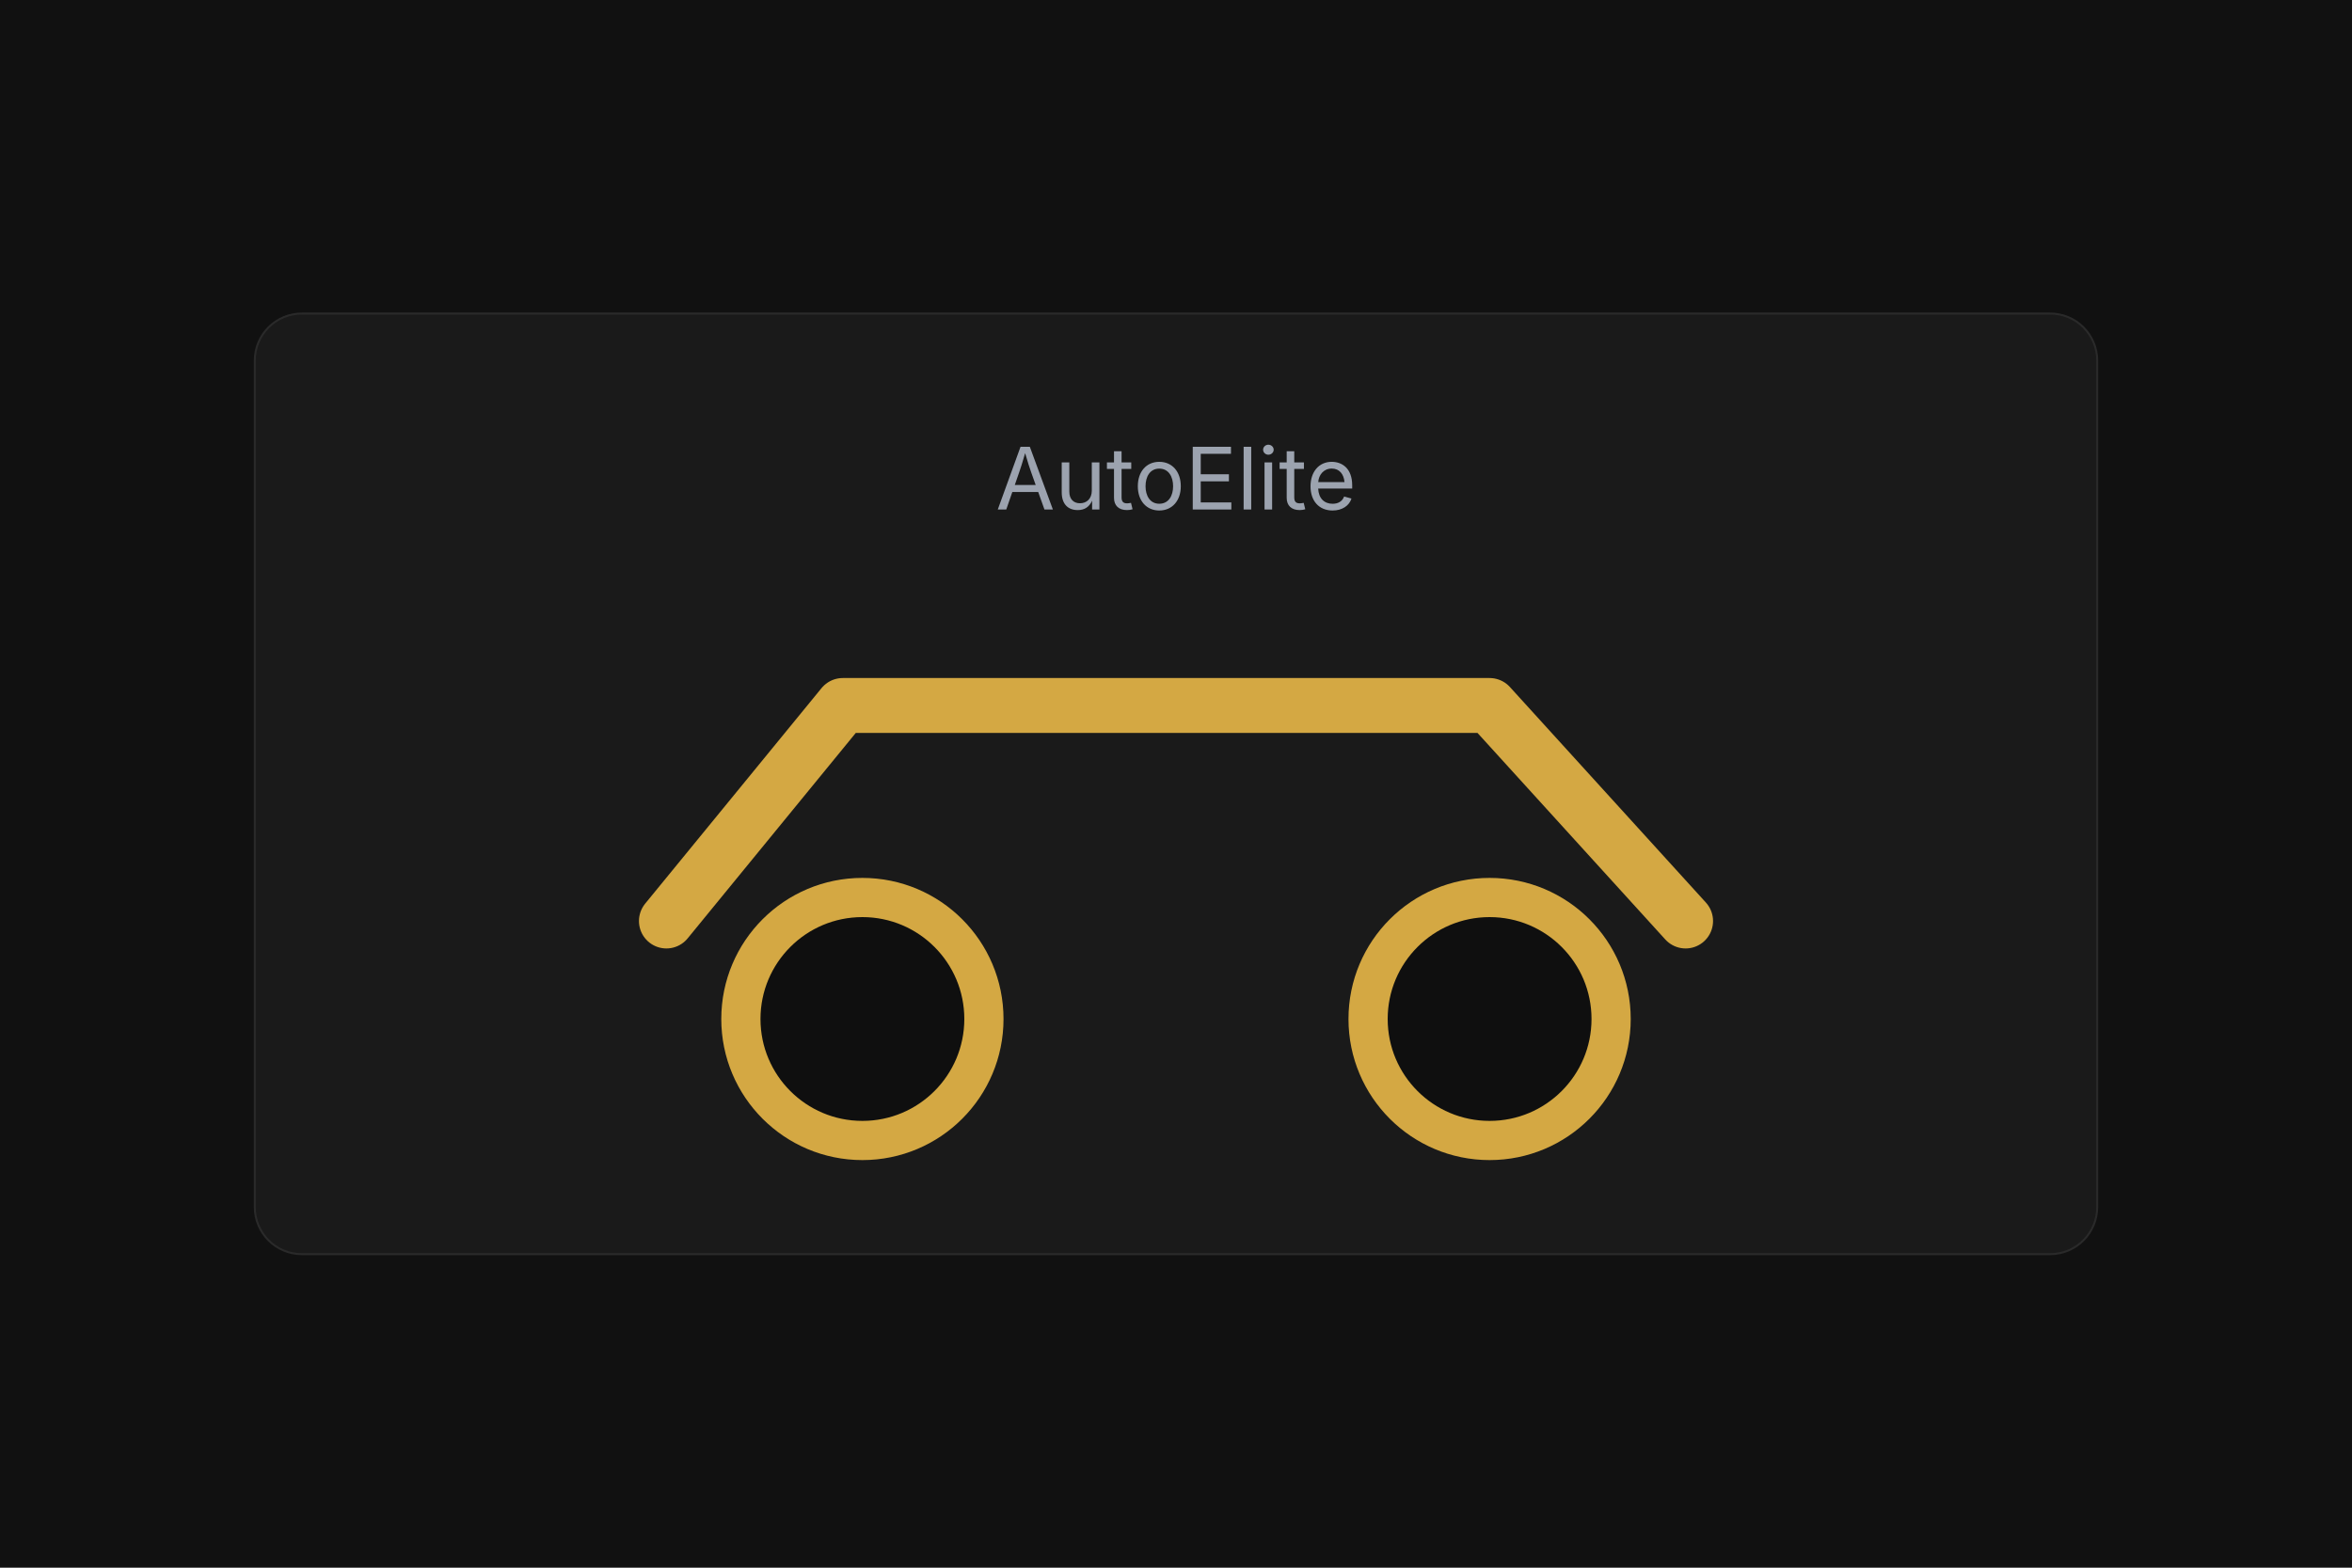
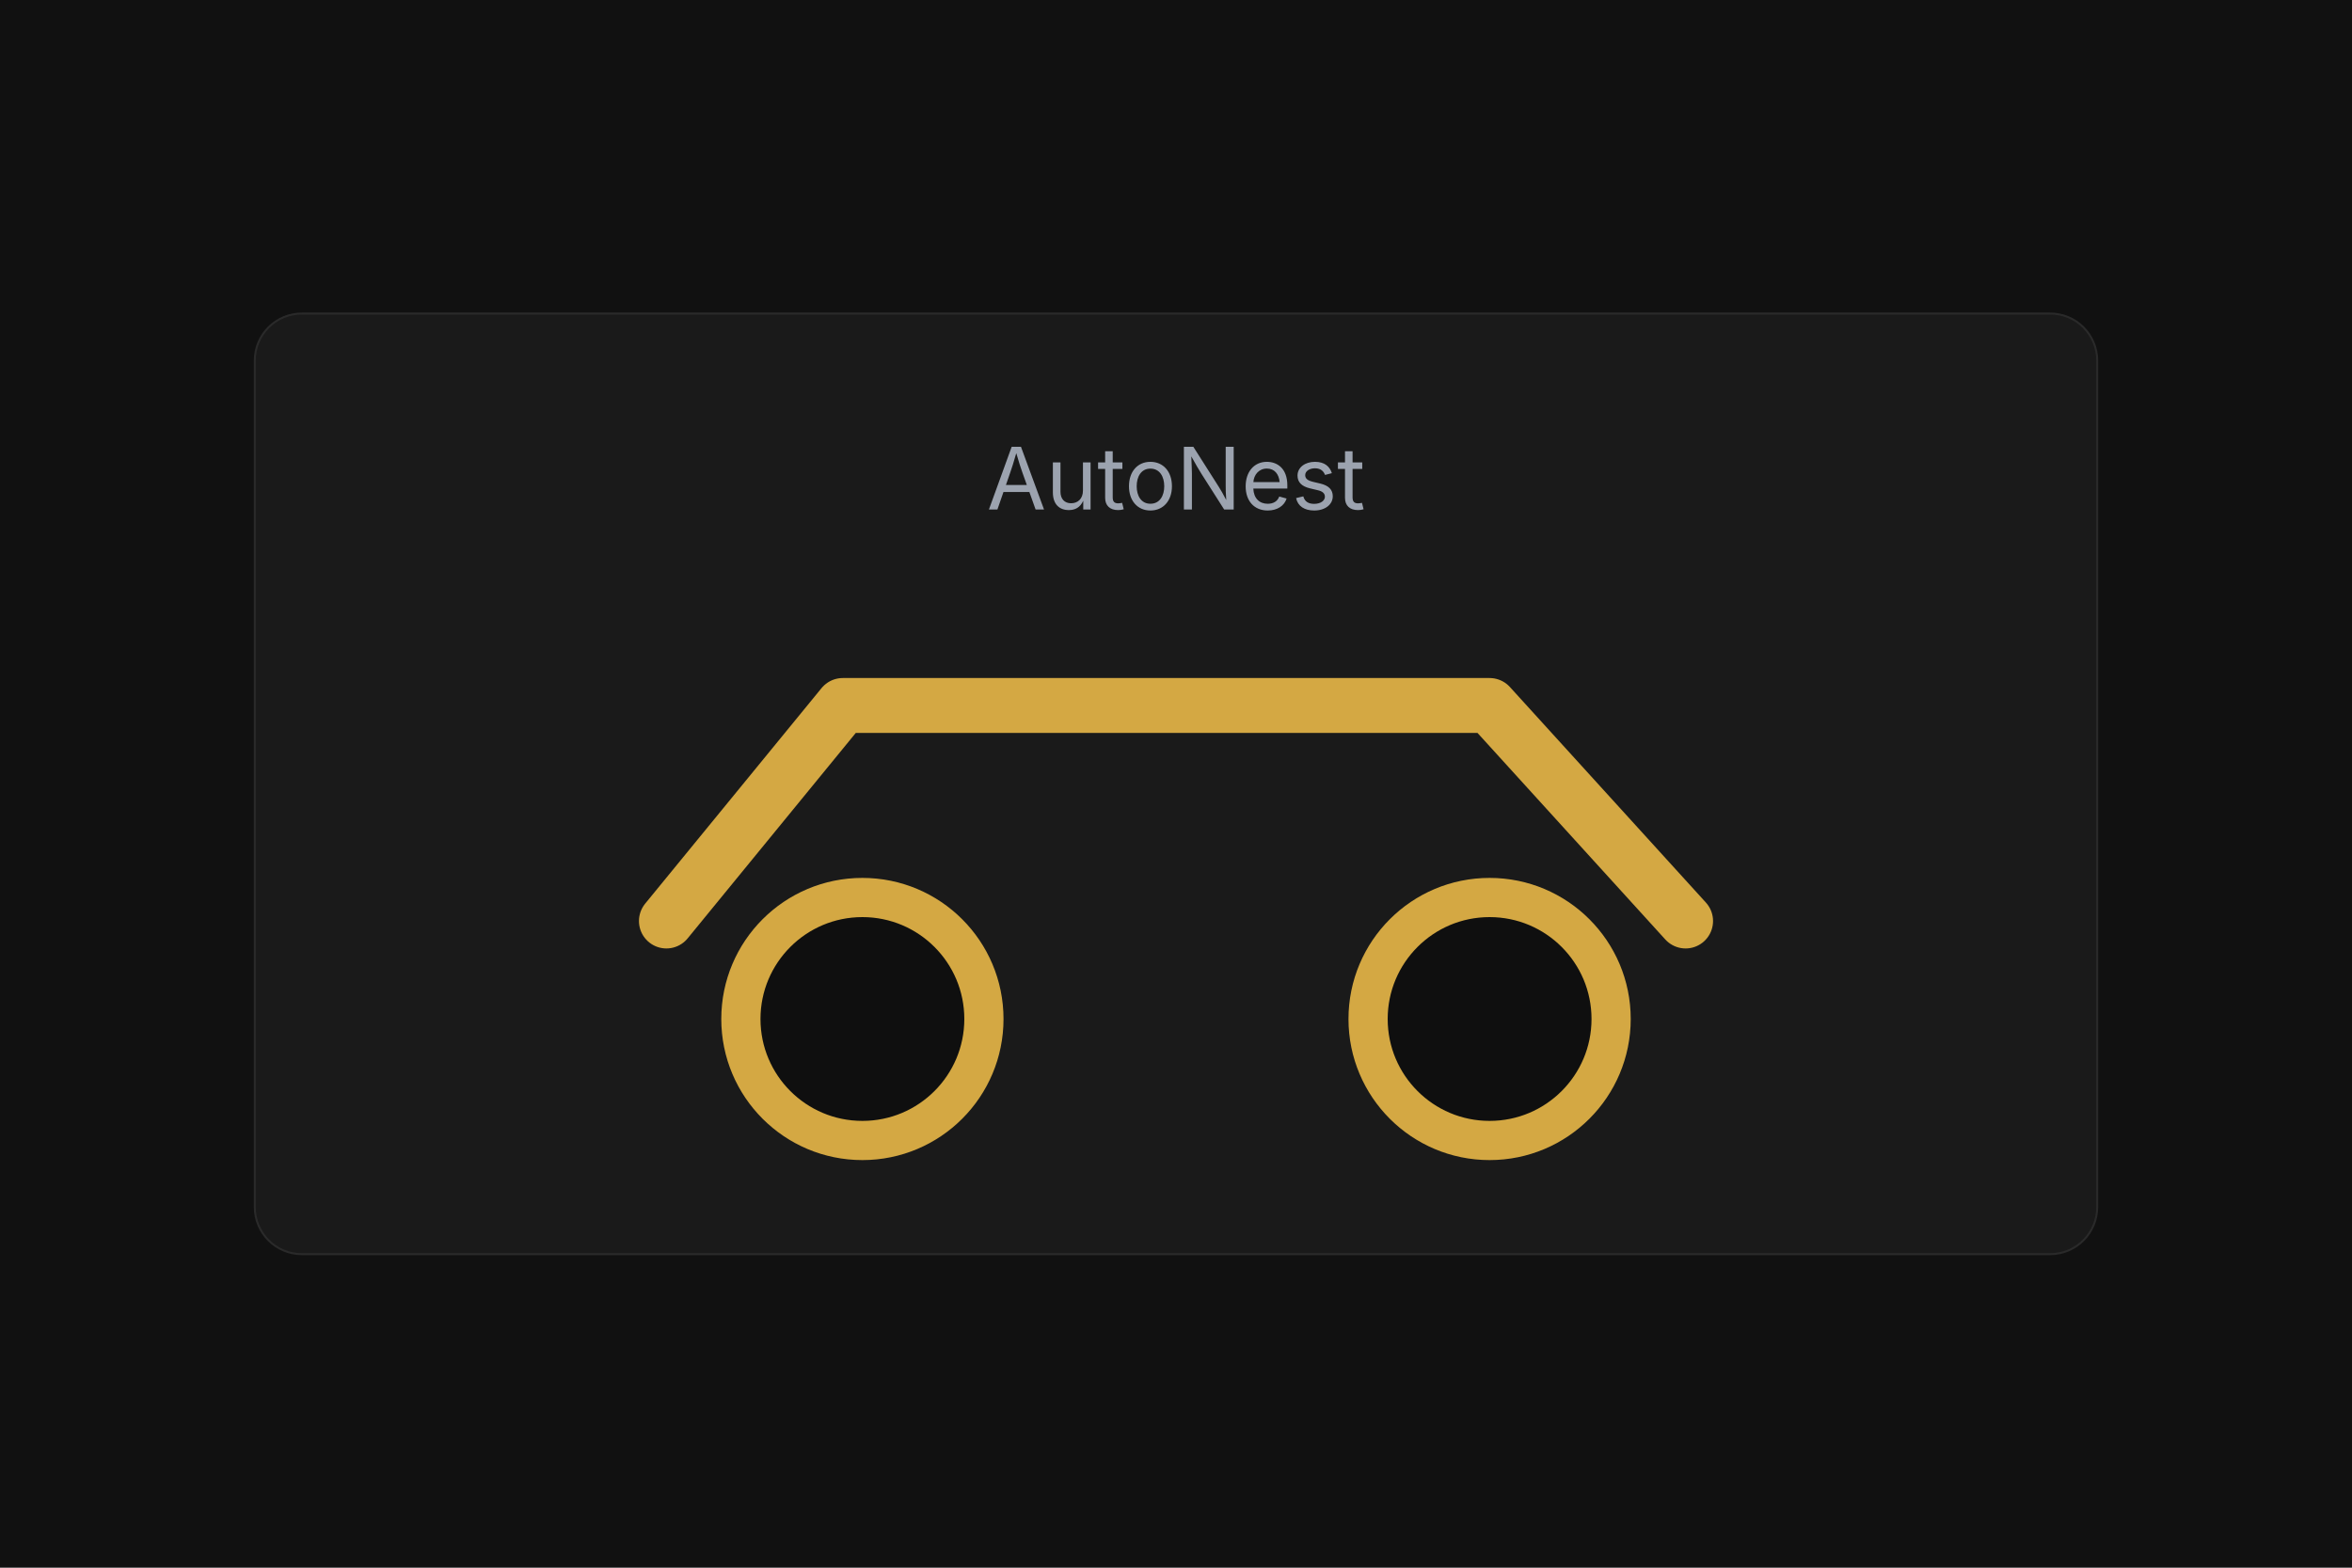
<svg xmlns="http://www.w3.org/2000/svg" width="1200" height="800" viewBox="0 0 1200 800" fill="none">
  <rect width="1200" height="800" fill="#111111" />
  <rect x="130" y="160" width="940" height="480" rx="24" fill="#1A1A1A" stroke="#2A2A2A" />
  <path d="M340 470L430 360H760L860 470" stroke="#D4A843" stroke-width="28" stroke-linecap="round" stroke-linejoin="round" />
  <circle cx="440" cy="520" r="62" fill="#0F0F0F" stroke="#D4A843" stroke-width="20" />
  <circle cx="760" cy="520" r="62" fill="#0F0F0F" stroke="#D4A843" stroke-width="20" />
-   <text x="600" y="260" text-anchor="middle" fill="#9CA3AF" font-size="44" font-family="Inter, Arial, sans-serif">AutoElite</text>
+   <text x="600" y="260" text-anchor="middle" fill="#9CA3AF" font-size="44" font-family="Inter, Arial, sans-serif">AutoNest</text>
</svg>
